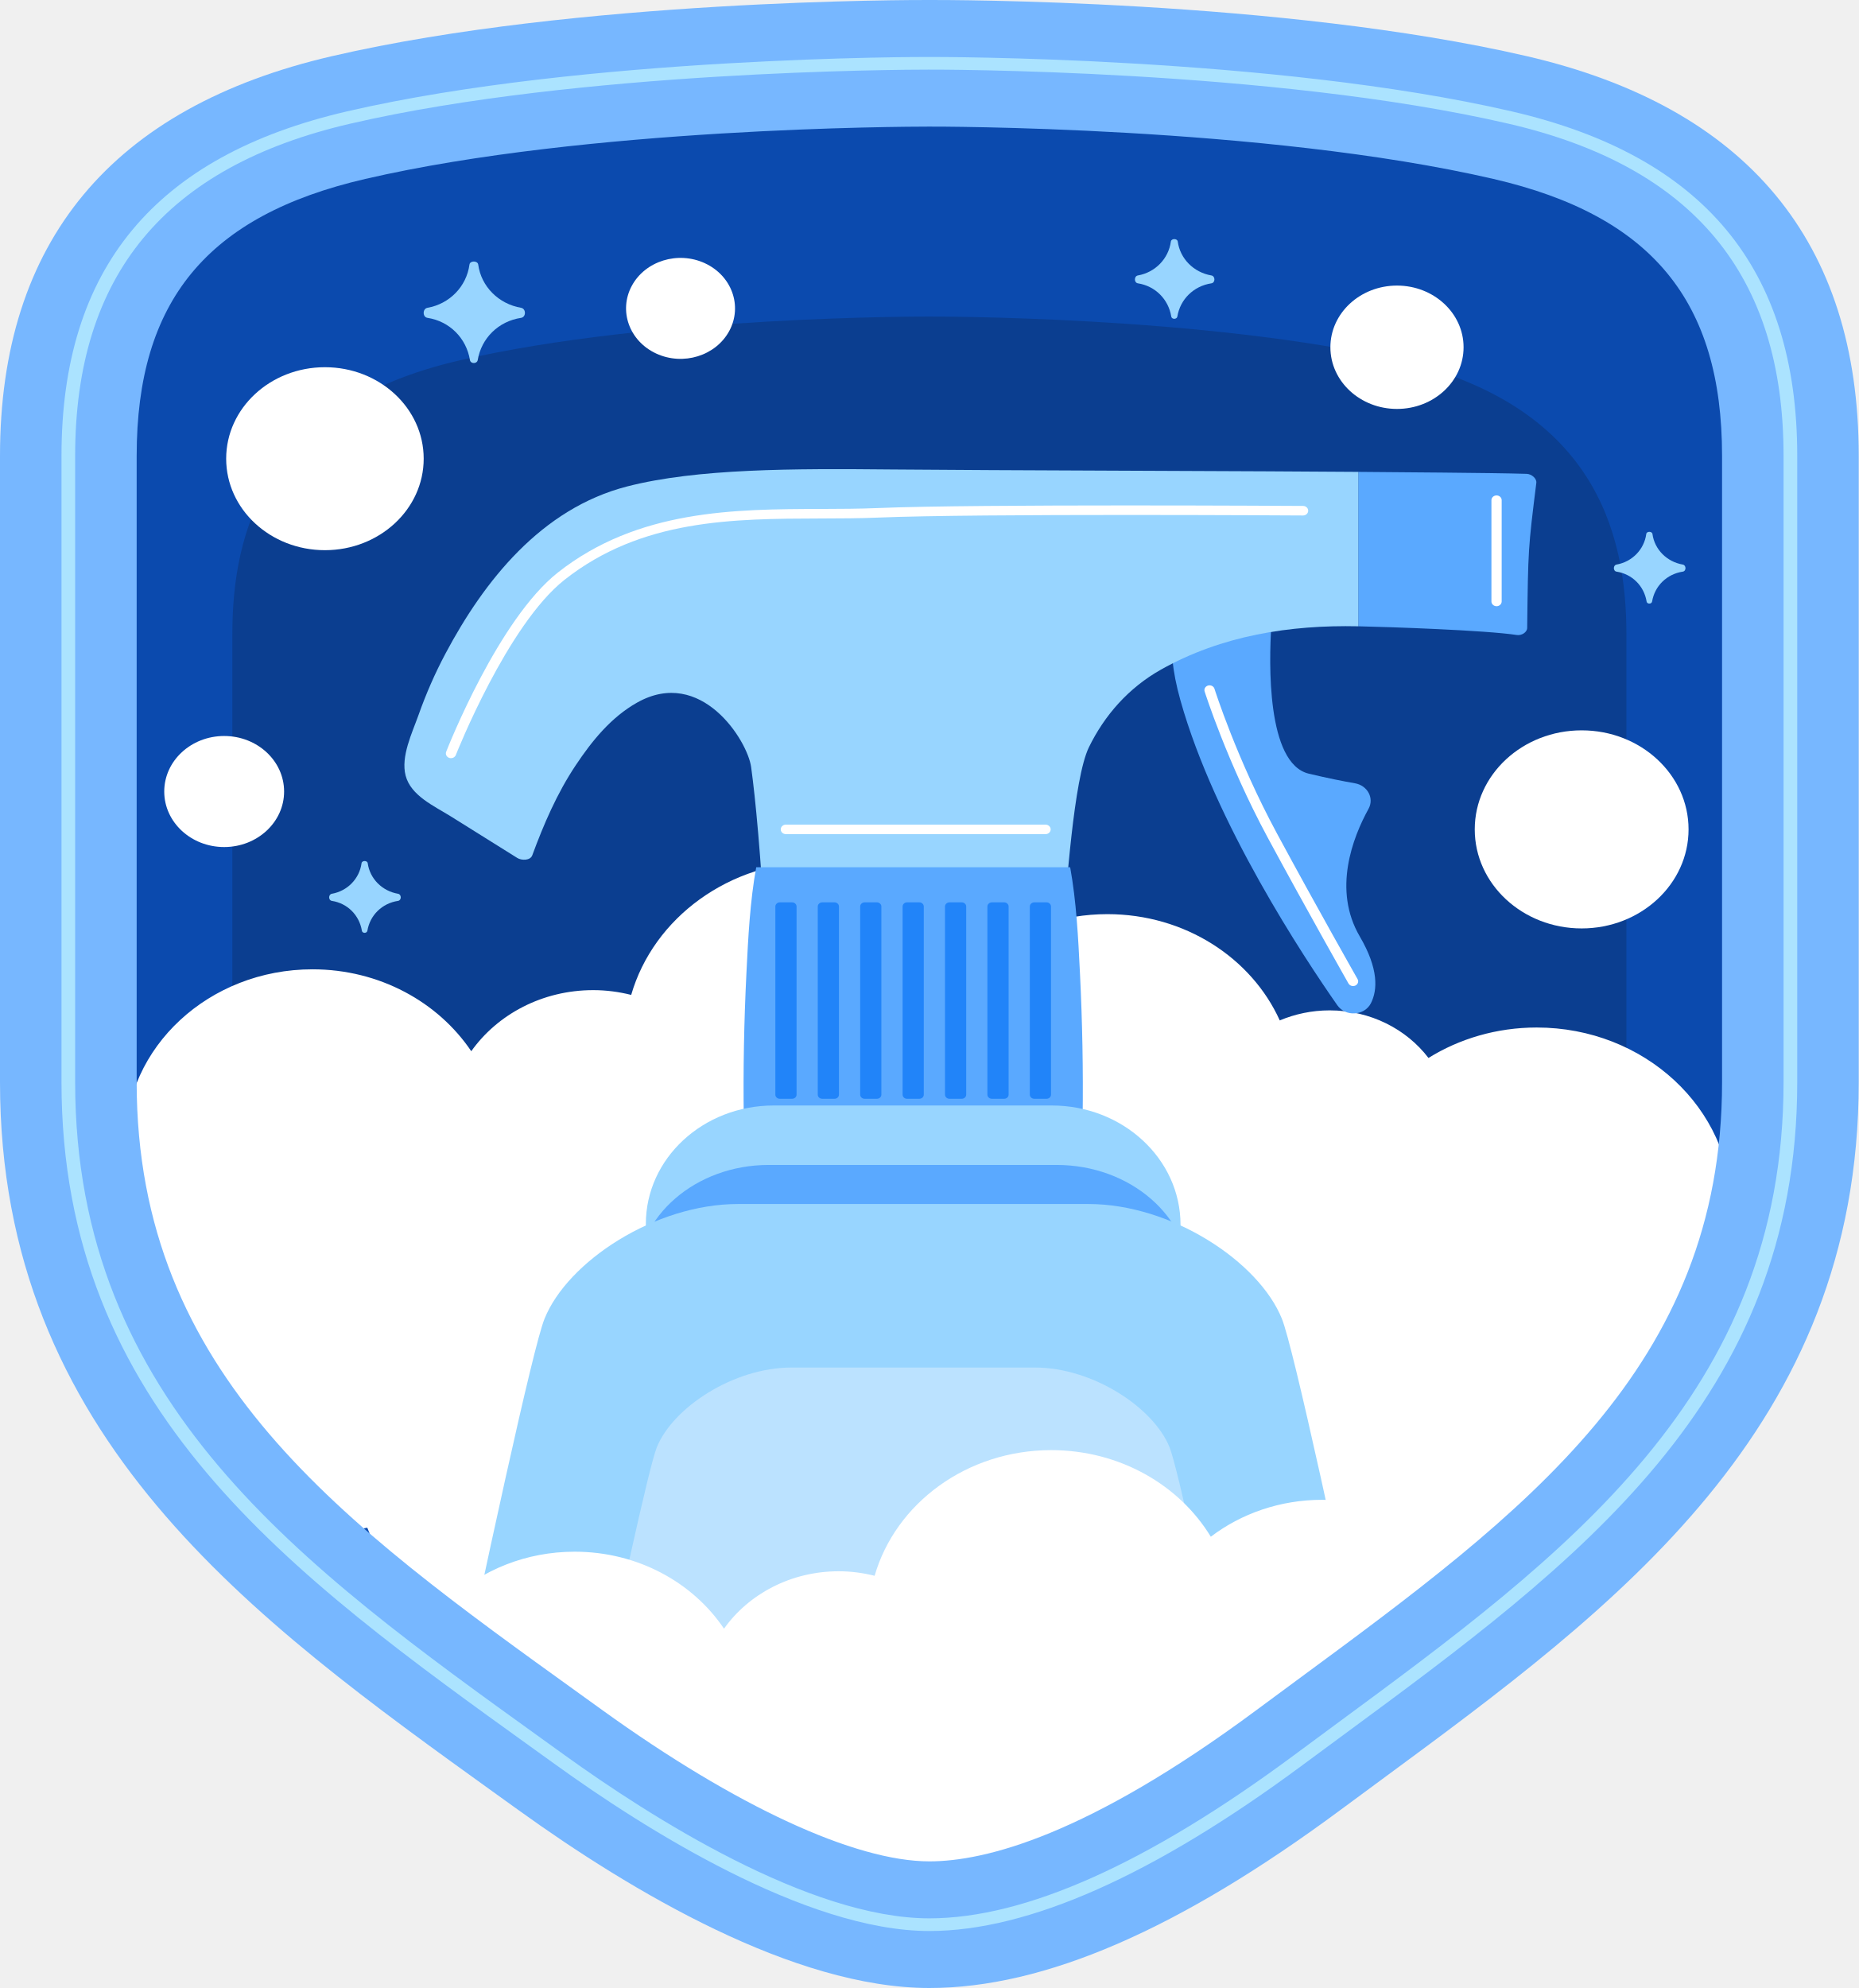
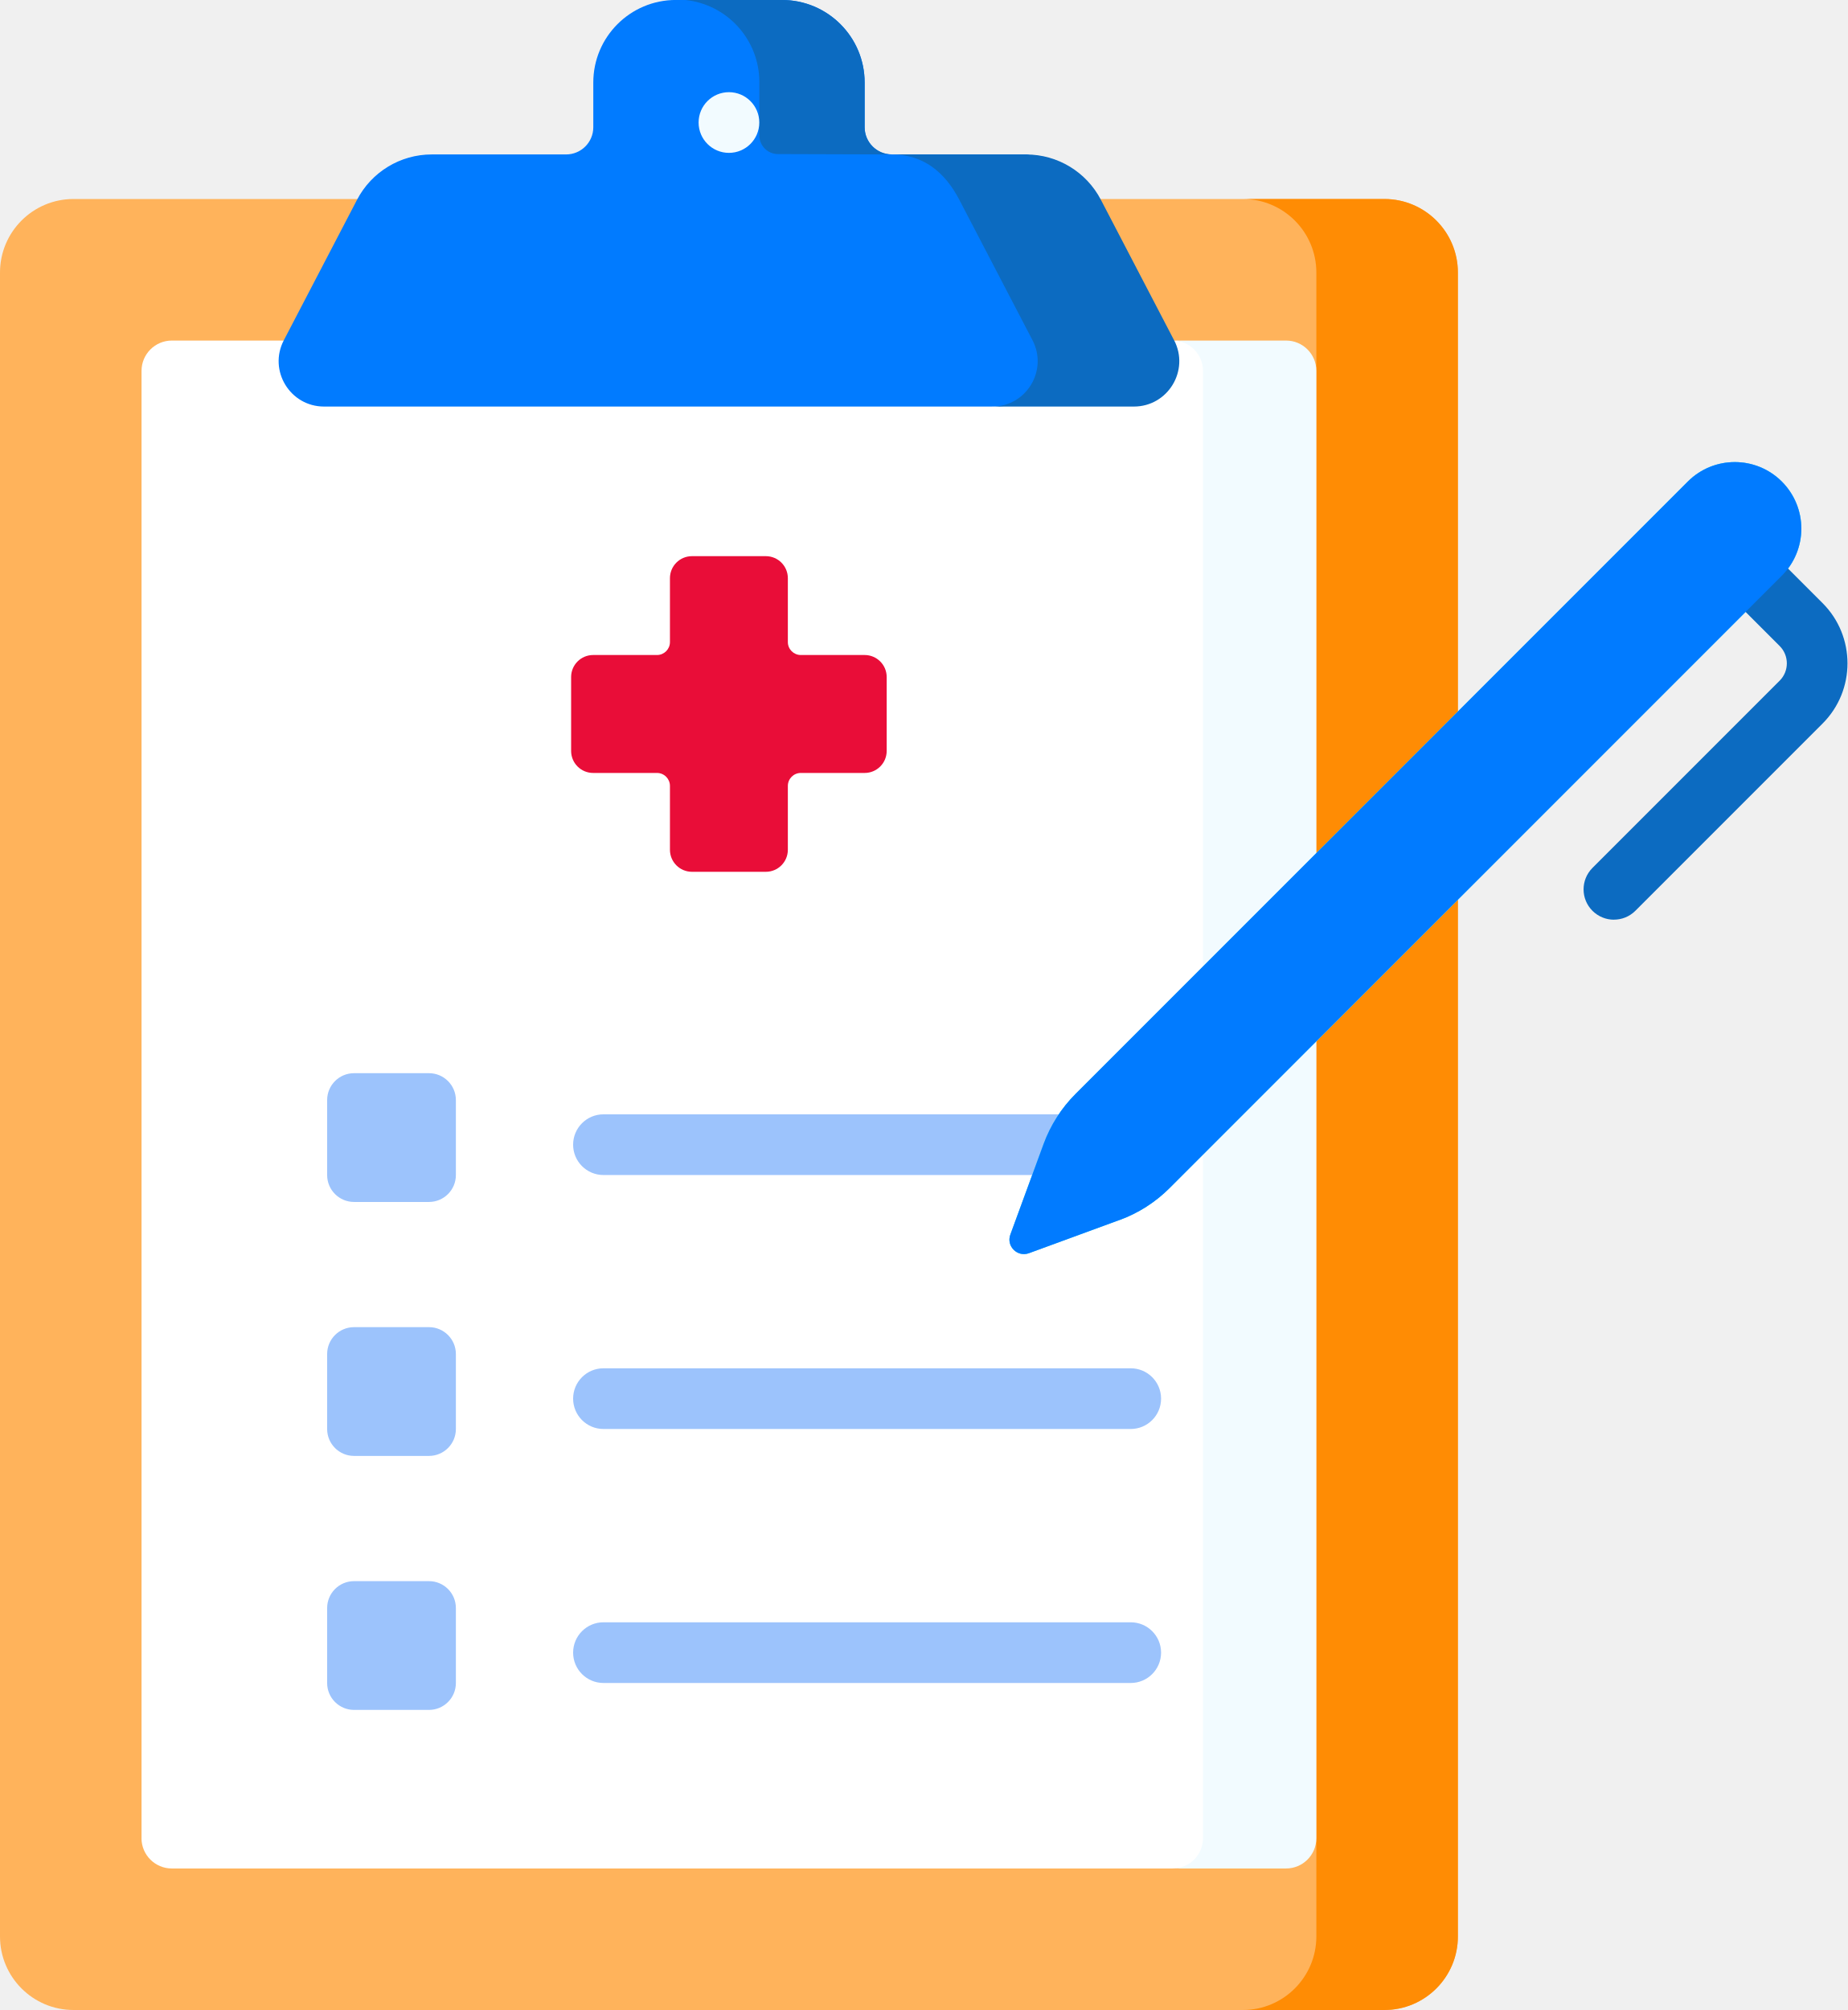
- <svg xmlns="http://www.w3.org/2000/svg" width="72" height="77" viewBox="0 0 72 77" fill="none">
-   <path d="M58.494 4.552C49.186 2.397 36 2.452 36 2.452C36 2.452 22.814 2.397 13.506 4.552C4.198 6.708 2.647 12.751 2.647 17.656C2.647 23.721 2.647 28.983 2.647 41.918C2.647 54.852 12.142 61.281 21.706 68.172C26.471 71.605 31.944 74.548 36 74.548C40.057 74.548 45.001 72.096 50.295 68.172C59.756 61.16 69.354 54.852 69.354 41.918C69.354 28.984 69.354 23.721 69.354 17.656C69.353 12.751 67.802 6.708 58.494 4.552Z" fill="#0B4AAE" />
-   <path d="M54.209 13.961C46.674 12.216 36 12.261 36 12.261C36 12.261 25.326 12.216 17.791 13.961C10.256 15.706 9 20.599 9 24.569C9 29.479 9 33.739 9 44.209C9 54.68 16.687 59.884 24.429 65.463C28.286 68.242 32.717 70.624 36 70.624C39.284 70.624 43.286 68.639 47.572 65.463C55.231 59.786 63.001 54.68 63.001 44.209C63.001 33.739 63.001 29.479 63.001 24.569C63 20.598 61.744 15.706 54.209 13.961Z" fill="#0B3E90" />
-   <path d="M67.068 46.785C67.068 42.926 63.692 39.798 59.526 39.798C57.975 39.798 56.532 40.233 55.333 40.977C54.485 39.864 53.088 39.134 51.505 39.134C50.815 39.134 50.163 39.276 49.573 39.523C48.48 37.106 45.902 35.407 42.896 35.407C41.154 35.407 39.558 35.977 38.309 36.926C37.016 34.799 34.557 33.361 31.734 33.361C28.246 33.361 25.312 35.556 24.45 38.535C23.981 38.418 23.49 38.35 22.981 38.35C21.004 38.35 19.266 39.292 18.255 40.716C16.974 38.814 14.702 37.544 12.104 37.544C8.099 37.544 4.852 40.552 4.852 44.262C4.852 45.581 5.268 46.807 5.977 47.845C5.102 49.026 4.588 50.456 4.588 51.998C4.588 56.055 8.139 59.344 12.518 59.344C13.105 59.344 13.676 59.283 14.227 59.171C15.104 61.478 17.472 63.135 20.262 63.135C22.426 63.135 24.335 62.138 25.494 60.616C26.449 62.084 28.18 63.069 30.165 63.069C32.281 63.069 34.111 61.951 35.016 60.32C35.034 60.323 35.051 60.325 35.068 60.328C35.777 62.358 37.831 63.827 40.258 63.827C42.668 63.827 44.709 62.378 45.431 60.37C46.38 61.722 48.021 62.617 49.891 62.617C51.923 62.617 53.687 61.562 54.583 60.011C55.626 60.568 56.832 60.893 58.122 60.893C62.039 60.893 65.215 57.951 65.215 54.323C65.215 53.454 65.028 52.627 64.698 51.868C66.156 50.594 67.068 48.789 67.068 46.785Z" fill="white" />
-   <mask id="mask0_4_27" style="mask-type:luminance" maskUnits="userSpaceOnUse" x="2" y="2" width="68" height="73">
-     <path d="M58.494 4.552C49.186 2.397 36 2.452 36 2.452C36 2.452 22.814 2.397 13.506 4.552C4.198 6.708 2.647 12.751 2.647 17.656C2.647 23.721 2.647 28.983 2.647 41.918C2.647 54.852 12.142 61.281 21.706 68.172C26.471 71.605 31.944 74.548 36 74.548C40.057 74.548 45.001 72.096 50.295 68.172C59.756 61.16 69.354 54.852 69.354 41.918C69.354 28.984 69.354 23.721 69.354 17.656C69.353 12.751 67.802 6.708 58.494 4.552Z" fill="white" />
-   </mask>
-   <g mask="url(#mask0_4_27)">
-     <path d="M48.774 23.57C49.076 23.679 49.264 23.956 49.245 24.257C49.157 25.641 49.055 29.577 50.701 29.967C51.451 30.145 52.039 30.261 52.482 30.338C52.972 30.422 53.239 30.915 53.012 31.327C52.399 32.439 51.614 34.463 52.672 36.27C53.409 37.529 53.361 38.344 53.106 38.853C52.859 39.346 52.12 39.392 51.802 38.935C50.526 37.111 47.059 31.882 45.725 27.125C44.399 22.395 47.506 23.109 48.774 23.57Z" fill="#5AA9FF" />
-     <path d="M59.134 18.353C59.329 18.359 59.532 18.534 59.511 18.703C59.194 21.253 59.194 21.253 59.157 24.323C59.154 24.491 58.941 24.624 58.755 24.595C57.549 24.411 53.85 24.284 52.616 24.258V18.277C53.968 18.291 57.784 18.311 59.134 18.353Z" fill="#5AA9FF" />
-     <path d="M16.212 27.694C16.5 26.881 16.846 26.086 17.255 25.317C18.747 22.509 20.962 19.697 24.297 18.84C27 18.146 30.706 18.146 34.574 18.184C37.857 18.217 49.883 18.25 52.616 18.277V24.258C49.969 24.201 47.326 24.612 44.969 25.937C43.713 26.644 42.783 27.708 42.181 28.941C41.584 30.164 41.309 34.541 41.18 35.874C41.252 36.018 41.239 36.191 41.145 36.307C41.139 36.377 41.133 36.447 41.128 36.516C41.114 36.741 40.716 36.628 40.719 36.436C40.719 36.431 40.72 36.426 40.715 36.42C37.31 35.629 33.742 35.652 30.343 36.449C29.964 36.537 29.665 36.603 29.647 36.293C29.47 33.136 29.27 30.975 29.096 29.71C28.955 28.684 27.16 25.819 24.681 27.212C23.664 27.784 22.925 28.705 22.301 29.641C21.576 30.728 21.063 31.922 20.618 33.128C20.541 33.338 20.201 33.332 20.04 33.232C19.185 32.697 18.33 32.162 17.475 31.628C16.814 31.215 15.916 30.822 15.712 30.041C15.519 29.299 15.965 28.389 16.212 27.694Z" fill="#98D5FF" />
-     <path d="M28.914 37.684C28.981 36.329 29.052 34.91 29.293 33.59H41.454C41.695 34.91 41.766 36.329 41.833 37.684C41.926 39.556 41.962 41.44 41.937 43.32H28.811C28.785 41.44 28.821 39.556 28.914 37.684Z" fill="#5AA9FF" />
-     <path d="M30.682 42.559H30.208C30.113 42.559 30.034 42.487 30.034 42.398V35.111C30.034 35.023 30.113 34.95 30.208 34.95H30.682C30.777 34.95 30.856 35.023 30.856 35.111V42.398C30.856 42.487 30.777 42.559 30.682 42.559Z" fill="#2184F9" />
-     <path d="M32.325 42.559H31.851C31.755 42.559 31.677 42.487 31.677 42.398V35.111C31.677 35.023 31.755 34.95 31.851 34.95H32.325C32.42 34.95 32.498 35.023 32.498 35.111V42.398C32.498 42.487 32.42 42.559 32.325 42.559Z" fill="#2184F9" />
-     <path d="M33.968 42.559H33.494C33.398 42.559 33.32 42.487 33.32 42.398V35.111C33.32 35.023 33.398 34.95 33.494 34.95H33.968C34.063 34.95 34.141 35.023 34.141 35.111V42.398C34.141 42.487 34.063 42.559 33.968 42.559Z" fill="#2184F9" />
-     <path d="M35.611 42.559H35.136C35.041 42.559 34.963 42.487 34.963 42.398V35.111C34.963 35.023 35.041 34.95 35.136 34.95H35.611C35.706 34.95 35.784 35.023 35.784 35.111V42.398C35.784 42.487 35.706 42.559 35.611 42.559Z" fill="#2184F9" />
-     <path d="M37.253 42.559H36.779C36.684 42.559 36.606 42.487 36.606 42.398V35.111C36.606 35.023 36.684 34.95 36.779 34.95H37.253C37.349 34.95 37.427 35.023 37.427 35.111V42.398C37.427 42.487 37.349 42.559 37.253 42.559Z" fill="#2184F9" />
-     <path d="M38.896 42.559H38.422C38.327 42.559 38.248 42.487 38.248 42.398V35.111C38.248 35.023 38.327 34.95 38.422 34.95H38.896C38.992 34.95 39.07 35.023 39.07 35.111V42.398C39.07 42.487 38.991 42.559 38.896 42.559Z" fill="#2184F9" />
-     <path d="M40.539 42.559H40.065C39.969 42.559 39.891 42.487 39.891 42.398V35.111C39.891 35.023 39.969 34.95 40.065 34.95H40.539C40.634 34.95 40.712 35.023 40.712 35.111V42.398C40.712 42.487 40.634 42.559 40.539 42.559Z" fill="#2184F9" />
-     <path d="M17.47 29.366C17.448 29.366 17.425 29.362 17.402 29.355C17.299 29.32 17.246 29.214 17.283 29.118C17.365 28.909 19.314 23.983 21.611 22.174C24.709 19.733 28.467 19.722 31.782 19.713C32.557 19.71 33.289 19.708 34.005 19.678C37.855 19.517 50.351 19.596 50.477 19.596C50.587 19.597 50.675 19.68 50.674 19.782C50.674 19.884 50.585 19.966 50.475 19.966H50.474C50.348 19.965 37.862 19.886 34.024 20.047C33.298 20.078 32.562 20.08 31.783 20.082C28.378 20.092 24.856 20.103 21.869 22.456C19.652 24.202 17.677 29.194 17.657 29.244C17.628 29.319 17.552 29.366 17.47 29.366Z" fill="white" />
-     <path d="M57.971 23.48C57.861 23.48 57.772 23.397 57.772 23.296V19.372C57.772 19.271 57.861 19.189 57.971 19.189C58.08 19.189 58.169 19.271 58.169 19.372V23.296C58.169 23.397 58.08 23.48 57.971 23.48Z" fill="white" />
-     <path d="M52.412 38.193C52.34 38.193 52.272 38.157 52.236 38.095C52.221 38.068 50.682 35.362 49.111 32.451C47.534 29.527 46.671 26.807 46.662 26.78C46.632 26.683 46.692 26.581 46.797 26.552C46.904 26.523 47.013 26.58 47.044 26.677C47.052 26.704 47.905 29.394 49.467 32.287C51.036 35.194 52.572 37.896 52.587 37.923C52.639 38.013 52.601 38.124 52.505 38.172C52.475 38.186 52.443 38.193 52.412 38.193Z" fill="white" />
-     <path d="M40.5 32.308H30.441C30.331 32.308 30.243 32.225 30.243 32.124C30.243 32.022 30.332 31.94 30.441 31.94H40.5C40.609 31.94 40.699 32.023 40.699 32.124C40.699 32.225 40.61 32.308 40.5 32.308Z" fill="white" />
-     <path d="M40.74 42.818H29.968C27.234 42.818 25.018 44.871 25.018 47.403V47.44C25.018 47.686 25.234 47.886 25.5 47.886H45.247C45.513 47.886 45.729 47.686 45.729 47.44C45.729 44.887 43.496 42.818 40.74 42.818Z" fill="#98D5FF" />
-     <path d="M40.928 45.121H29.779C26.949 45.121 24.655 47.107 24.655 49.558V49.593C24.655 49.831 24.879 50.025 25.154 50.025H45.594C45.869 50.025 46.093 49.831 46.093 49.593C46.092 47.123 43.78 45.121 40.928 45.121Z" fill="#5AA9FF" />
-     <path d="M57.783 88.895C56.751 83.794 50.549 53.307 49.657 51.083C48.764 48.858 45.372 46.634 42.158 46.634C38.944 46.634 35.374 46.634 35.374 46.634C35.374 46.634 31.803 46.634 28.59 46.634C25.376 46.634 21.984 48.858 21.091 51.083C20.198 53.307 13.997 83.794 12.965 88.895C10.564 100.758 17.767 104.465 22.569 104.465C30.603 104.465 35.374 104.465 35.374 104.465C35.374 104.465 40.145 104.465 48.179 104.465C52.981 104.465 60.184 100.758 57.783 88.895Z" fill="#98D5FF" />
-     <path d="M50.958 82.357C50.24 78.81 45.927 57.608 45.306 56.061C44.686 54.515 42.327 52.968 40.092 52.968C37.857 52.968 35.374 52.968 35.374 52.968C35.374 52.968 32.891 52.968 30.656 52.968C28.421 52.968 26.062 54.514 25.441 56.061C24.821 57.608 20.508 78.81 19.79 82.357C18.121 90.606 23.13 93.184 26.469 93.184C32.056 93.184 35.374 93.184 35.374 93.184C35.374 93.184 38.692 93.184 44.279 93.184C47.618 93.184 52.627 90.606 50.958 82.357Z" fill="#BBE2FF" />
+ <svg xmlns="http://www.w3.org/2000/svg" id="_Слой_2" viewBox="0 0 470.69 512">
+   <defs>
+     <style>.cls-1{fill:#9cc3fc;}.cls-2{fill:#ff8c04;}.cls-3{fill:#f2fbff;}.cls-4{fill:#e90d38;}.cls-5{fill:#62dbfb;}.cls-6{fill:#fff;}.cls-7{fill:#0c6bc1;}.cls-8{fill:#ffb35b;}.cls-9{fill:#017bff;}</style>
+   </defs>
+   <g id="Layer_1">
+     <path class="cls-8" d="M352.71,512H18.73c-10.34,0-18.73-8.39-18.73-18.73V69.42c0-10.34,8.39-18.73,18.73-18.73h333.99c10.34,0,18.73,8.38,18.73,18.73v423.85c0,10.34-8.39,18.73-18.73,18.73Z" />
+     <path class="cls-2" d="M352.71,50.69h-36.06c10.34,0,18.73,8.39,18.73,18.73v423.85c0,10.34-8.39,18.73-18.73,18.73h36.06c10.34,0,18.73-8.39,18.73-18.73V69.42c0-10.34-8.39-18.73-18.73-18.73Z" />
+     <path class="cls-6" d="M36.06,468.23V94.47c0-4.26,3.46-7.72,7.72-7.72h255.02c4.26,0,18.3,3.46,18.3,7.72v373.76c0,4.26-14.03,7.72-18.3,7.72H43.77c-4.26,0-7.72-3.46-7.72-7.72h0Z" />
+     <path class="cls-3" d="M335.38,94.47v373.76c0,4.27-3.45,7.72-7.72,7.72h-28.88c4.27,0,7.72-3.45,7.72-7.72V94.47c0-4.26-3.45-7.72-7.72-7.72h28.88c4.27,0,7.72,3.45,7.72,7.72h0Z" />
+     <path class="cls-1" d="M273.59,299.31h-119.84c-4.27,0-7.73-3.46-7.73-7.73s3.46-7.73,7.73-7.73h119.84c4.27,0,7.73,3.46,7.73,7.73s-3.46,7.73-7.73,7.73Z" />
+     <path class="cls-1" d="M288.09,364h-134.34c-4.27,0-7.73-3.46-7.73-7.73s3.46-7.73,7.73-7.73h134.34c4.27,0,7.73,3.46,7.73,7.73s-3.46,7.73-7.73,7.73Z" />
+     <path class="cls-1" d="M288.09,428.7h-134.34c-4.27,0-7.73-3.46-7.73-7.73s3.46-7.73,7.73-7.73h134.34c4.27,0,7.73,3.46,7.73,7.73s-3.46,7.73-7.73,7.73Z" />
+     <path class="cls-4" d="M220.3,166.85h-16.27c-1.82,0-3.3-1.48-3.3-3.3v-16.27c0-3.1-2.51-5.61-5.61-5.61h-18.82c-3.1,0-5.61,2.51-5.61,5.61v16.27c0,1.82-1.48,3.3-3.3,3.3h-16.27c-3.1,0-5.61,2.51-5.61,5.61v18.82c0,3.1,2.51,5.61,5.61,5.61h16.27c1.82,0,3.3,1.48,3.3,3.3v16.27c0,3.1,2.51,5.61,5.61,5.61h18.82c3.1,0,5.61-2.51,5.61-5.61v-16.27c0-1.82,1.48-3.3,3.3-3.3h16.27c3.1,0,5.61-2.51,5.61-5.61v-18.82c0-3.1-2.51-5.61-5.61-5.61Z" />
+     <path class="cls-9" d="M252.8,103.56H82.56c-8.67,0-14.26-9.21-10.24-16.9l18.65-35.78c3.7-7.09,11.03-11.54,19.03-11.54h34.23c3.82,0,6.93-3.1,6.93-6.92v-11.39c0-11.62,9.42-21.04,21.04-21.04h27.05c11.62,0,21.05,9.42,21.05,21.04v11.38c0,3.82,3.1,6.92,6.92,6.92h34.23c8.01,0,9.44,47.32,9.44,47.32,4.01,7.69-3.24,16.9-18.08,16.9h0Z" />
+     <path class="cls-7" d="M227.21,39.34l-28.99-.09c-2.63,0-4.75-2.13-4.75-4.76v-13.56c0-10.89-8.27-19.85-18.87-20.93h24.64c11.62,0,21.05,9.42,21.05,21.04v11.38c0,3.82,3.1,6.92,6.92,6.92Z" />
+     <path class="cls-7" d="M299.13,86.66l-18.65-35.78c-3.7-7.09-11.03-11.53-19.02-11.53h-34.23c7.99,0,13.48,4.45,17.18,11.53l18.65,35.78c4.01,7.69-1.57,16.9-10.25,16.9h36.08c8.68,0,14.26-9.21,10.25-16.9h0Z" />
+     <path class="cls-1" d="M109.3,306.17h-19.1c-3.78,0-6.85-3.07-6.85-6.85v-19.1c0-3.78,3.07-6.85,6.85-6.85h19.1c3.78,0,6.85,3.07,6.85,6.85v19.1c0,3.78-3.07,6.85-6.85,6.85Z" />
+     <path class="cls-1" d="M109.3,370.86h-19.1c-3.78,0-6.85-3.07-6.85-6.85v-19.1c0-3.78,3.07-6.85,6.85-6.85h19.1c3.78,0,6.85,3.07,6.85,6.85v19.1c0,3.78-3.07,6.85-6.85,6.85Z" />
+     <path class="cls-1" d="M109.3,435.56h-19.1c-3.78,0-6.85-3.07-6.85-6.85v-19.1c0-3.78,3.07-6.85,6.85-6.85h19.1c3.78,0,6.85,3.07,6.85,6.85v19.1c0,3.78-3.07,6.85-6.85,6.85Z" />
+     <path class="cls-5" d="M285.24,310.76l-23.08,8.46c-2.96,1.08-5.83-1.79-4.74-4.74l8.46-23.08c1.75-4.78,4.53-9.12,8.13-12.73l156-156c6.62-6.62,17.35-6.62,23.97,0s6.62,17.35,0,23.97l-156,156c-3.6,3.6-7.94,6.38-12.73,8.13Z" />
+     <path class="cls-5" d="M285.24,310.76l-23.08,8.46c-2.96,1.08-5.83-1.79-4.74-4.74l8.46-23.08c1.75-4.78,4.53-9.12,8.13-12.73l156-156c6.62-6.62,17.35-6.62,23.97,0s6.62,17.35,0,23.97l-156,156c-3.6,3.6-7.94,6.38-12.73,8.13Z" />
+     <path class="cls-7" d="M411.19,234.27c-1.98,0-3.95-.76-5.46-2.26-3.02-3.02-3.02-7.91,0-10.93l47.7-47.7c2.43-2.43,2.43-6.39,0-8.82l-9.28-9.28c-3.02-3.02-3.02-7.91,0-10.93,3.02-3.02,7.91-3.02,10.93,0l9.28,9.28c8.46,8.46,8.46,22.22,0,30.67l-47.7,47.7c-1.51,1.51-3.49,2.26-5.46,2.26h0Z" />
+     <path class="cls-9" d="M285.24,310.76l-23.08,8.46c-2.96,1.08-5.83-1.79-4.74-4.74l8.46-23.08c1.75-4.78,4.53-9.12,8.13-12.73l156-156c6.62-6.62,17.35-6.62,23.97,0s6.62,17.35,0,23.97l-156,156c-3.6,3.6-7.94,6.38-12.73,8.13Z" />
+     <circle class="cls-3" cx="185.72" cy="31.21" r="7.73" />
  </g>
-   <mask id="mask1_4_27" style="mask-type:luminance" maskUnits="userSpaceOnUse" x="2" y="2" width="68" height="73">
-     <path d="M58.494 4.552C49.186 2.397 36 2.452 36 2.452C36 2.452 22.814 2.397 13.506 4.552C4.198 6.708 2.647 12.751 2.647 17.656C2.647 23.721 2.647 28.983 2.647 41.918C2.647 54.852 12.142 61.281 21.706 68.172C26.471 71.605 31.944 74.548 36 74.548C40.057 74.548 45.001 72.096 50.295 68.172C59.756 61.16 69.354 54.852 69.354 41.918C69.354 28.984 69.354 23.721 69.354 17.656C69.353 12.751 67.802 6.708 58.494 4.552Z" fill="white" />
-   </mask>
-   <g mask="url(#mask1_4_27)">
-     <path d="M51.218 58.091C49.579 58.091 48.077 58.628 46.902 59.521C45.686 57.521 43.376 56.167 40.721 56.167C37.442 56.167 34.69 58.233 33.879 61.034C33.435 60.923 32.971 60.859 32.49 60.859C30.631 60.859 28.996 61.744 28.045 63.083C26.841 61.294 24.704 60.101 22.261 60.101C18.495 60.101 15.442 62.929 15.442 66.418C15.442 69.907 18.495 72.736 22.261 72.736C22.409 72.736 22.554 72.724 22.699 72.715C23.233 75.492 25.846 77.603 28.997 77.603C30.426 77.603 31.741 77.164 32.806 76.431C33.964 77.706 35.696 78.518 37.634 78.518C40.329 78.518 42.623 76.949 43.526 74.746C43.848 74.815 44.181 74.856 44.526 74.856C46.959 74.856 48.932 73.028 48.932 70.774C48.932 70.621 48.921 70.47 48.903 70.321C49.627 70.564 50.404 70.703 51.218 70.703C54.977 70.703 58.024 67.88 58.024 64.397C58.024 60.915 54.977 58.091 51.218 58.091Z" fill="white" />
-   </g>
-   <path d="M36 77C30.748 77 24.444 73.251 20.081 70.107L19.222 69.49C9.772 62.693 0 55.664 0 41.918V17.656C0 9.36 4.328 4.15 12.864 2.174C22.384 -0.031 35.466 -0.001 36.012 0C36.543 -0.001 49.615 -0.031 59.136 2.174C67.672 4.151 72 9.36 72 17.656V41.918C72 55.318 62.603 62.238 53.515 68.93C52.993 69.314 52.47 69.7 51.947 70.087C45.671 74.738 40.454 77 36 77ZM35.958 4.904C35.038 4.904 22.732 4.943 14.148 6.931C8.024 8.349 5.294 11.657 5.294 17.656V41.917C5.294 53.263 13.253 58.987 22.469 65.615L23.331 66.236C28.498 69.96 33.116 72.095 36 72.095C38.173 72.095 42.129 71.083 48.641 66.257C49.168 65.866 49.695 65.478 50.221 65.09C59.067 58.576 66.706 52.95 66.706 41.917V17.656C66.706 11.657 63.975 8.349 57.852 6.931C48.969 4.874 36.144 4.903 36.012 4.904C36.007 4.904 35.989 4.904 35.958 4.904Z" fill="#77B7FF" />
-   <path d="M36 74.793C31.182 74.793 24.874 70.766 21.544 68.365L20.683 67.746C11.272 60.977 2.382 54.583 2.382 41.917V17.656C2.382 10.402 6 6.038 13.442 4.314C22.674 2.176 35.863 2.205 36.001 2.207C36.135 2.205 49.324 2.176 58.558 4.314C66 6.038 69.618 10.402 69.618 17.656V41.917C69.618 54.252 61.076 60.542 52.033 67.202C51.509 67.588 50.984 67.974 50.46 68.363C44.703 72.629 39.838 74.793 36 74.793ZM35.943 2.697C34.976 2.697 22.426 2.739 13.57 4.79C6.398 6.451 2.911 10.659 2.911 17.655V41.917C2.911 54.343 11.701 60.665 21.007 67.358L21.868 67.978C25.146 70.34 31.34 74.302 36 74.302C39.715 74.302 44.468 72.175 50.129 67.98C50.654 67.59 51.179 67.204 51.703 66.817C60.644 60.234 69.088 54.015 69.088 41.917V17.655C69.088 10.659 65.602 6.451 58.43 4.79C49.261 2.666 36.134 2.696 36.001 2.697C35.996 2.697 35.977 2.697 35.943 2.697Z" fill="#ABE3FF" />
-   <path d="M24.473 11.072C24.993 10.106 26.26 9.713 27.303 10.195C28.346 10.677 28.77 11.85 28.25 12.817C27.73 13.783 26.463 14.176 25.42 13.694C24.377 13.212 23.953 12.038 24.473 11.072Z" fill="white" />
-   <path d="M16.557 11.922C17.41 11.773 18.071 11.1 18.185 10.248C18.206 10.089 18.502 10.09 18.524 10.248C18.64 11.1 19.316 11.773 20.185 11.922C20.381 11.956 20.385 12.28 20.185 12.311C19.307 12.443 18.645 13.1 18.505 13.947C18.499 13.983 18.477 14.014 18.445 14.035C18.36 14.09 18.221 14.055 18.204 13.947C18.066 13.1 17.418 12.443 16.557 12.311C16.361 12.28 16.365 11.956 16.557 11.922Z" fill="#98D5FF" />
-   <path d="M12.853 34.618C13.456 34.513 13.924 34.036 14.005 33.434C14.02 33.322 14.229 33.322 14.244 33.434C14.327 34.036 14.804 34.513 15.419 34.618C15.558 34.642 15.56 34.871 15.419 34.893C14.798 34.986 14.33 35.451 14.231 36.05C14.226 36.076 14.211 36.098 14.189 36.112C14.128 36.151 14.03 36.127 14.018 36.05C13.92 35.451 13.462 34.986 12.853 34.893C12.715 34.871 12.717 34.642 12.853 34.618Z" fill="#98D5FF" />
-   <path d="M62.618 21.867C63.221 21.761 63.689 21.285 63.77 20.683C63.785 20.57 63.994 20.571 64.01 20.683C64.092 21.285 64.569 21.761 65.184 21.867C65.323 21.89 65.326 22.12 65.184 22.141C64.563 22.235 64.095 22.7 63.996 23.298C63.992 23.324 63.976 23.346 63.954 23.361C63.893 23.399 63.795 23.375 63.783 23.298C63.686 22.7 63.227 22.235 62.618 22.141C62.48 22.12 62.482 21.89 62.618 21.867Z" fill="#98D5FF" />
-   <path d="M44.077 10.669C44.746 10.552 45.265 10.023 45.355 9.355C45.372 9.23 45.604 9.23 45.621 9.355C45.712 10.023 46.242 10.552 46.925 10.669C47.079 10.695 47.082 10.95 46.925 10.974C46.236 11.078 45.716 11.594 45.606 12.258C45.601 12.287 45.584 12.312 45.559 12.327C45.492 12.37 45.383 12.344 45.37 12.258C45.261 11.594 44.752 11.078 44.077 10.974C43.923 10.95 43.925 10.695 44.077 10.669Z" fill="#98D5FF" />
-   <path d="M12.586 21.31C14.699 21.31 16.412 19.724 16.412 17.766C16.412 15.809 14.699 14.223 12.586 14.223C10.474 14.223 8.761 15.809 8.761 17.766C8.761 19.724 10.474 21.31 12.586 21.31Z" fill="white" />
-   <path d="M61.267 35.96C63.554 35.96 65.408 34.243 65.408 32.124C65.408 30.005 63.554 28.288 61.267 28.288C58.98 28.288 57.126 30.005 57.126 32.124C57.126 34.243 58.98 35.96 61.267 35.96Z" fill="white" />
-   <path d="M54.114 15.839C55.538 15.839 56.693 14.77 56.693 13.45C56.693 12.13 55.538 11.061 54.114 11.061C52.689 11.061 51.534 12.13 51.534 13.45C51.534 14.77 52.689 15.839 54.114 15.839Z" fill="white" />
-   <path d="M11.005 30.658C11.005 31.845 9.965 32.808 8.683 32.808C7.401 32.808 6.362 31.845 6.362 30.658C6.362 29.47 7.401 28.507 8.683 28.507C9.965 28.507 11.005 29.47 11.005 30.658Z" fill="white" />
</svg>
